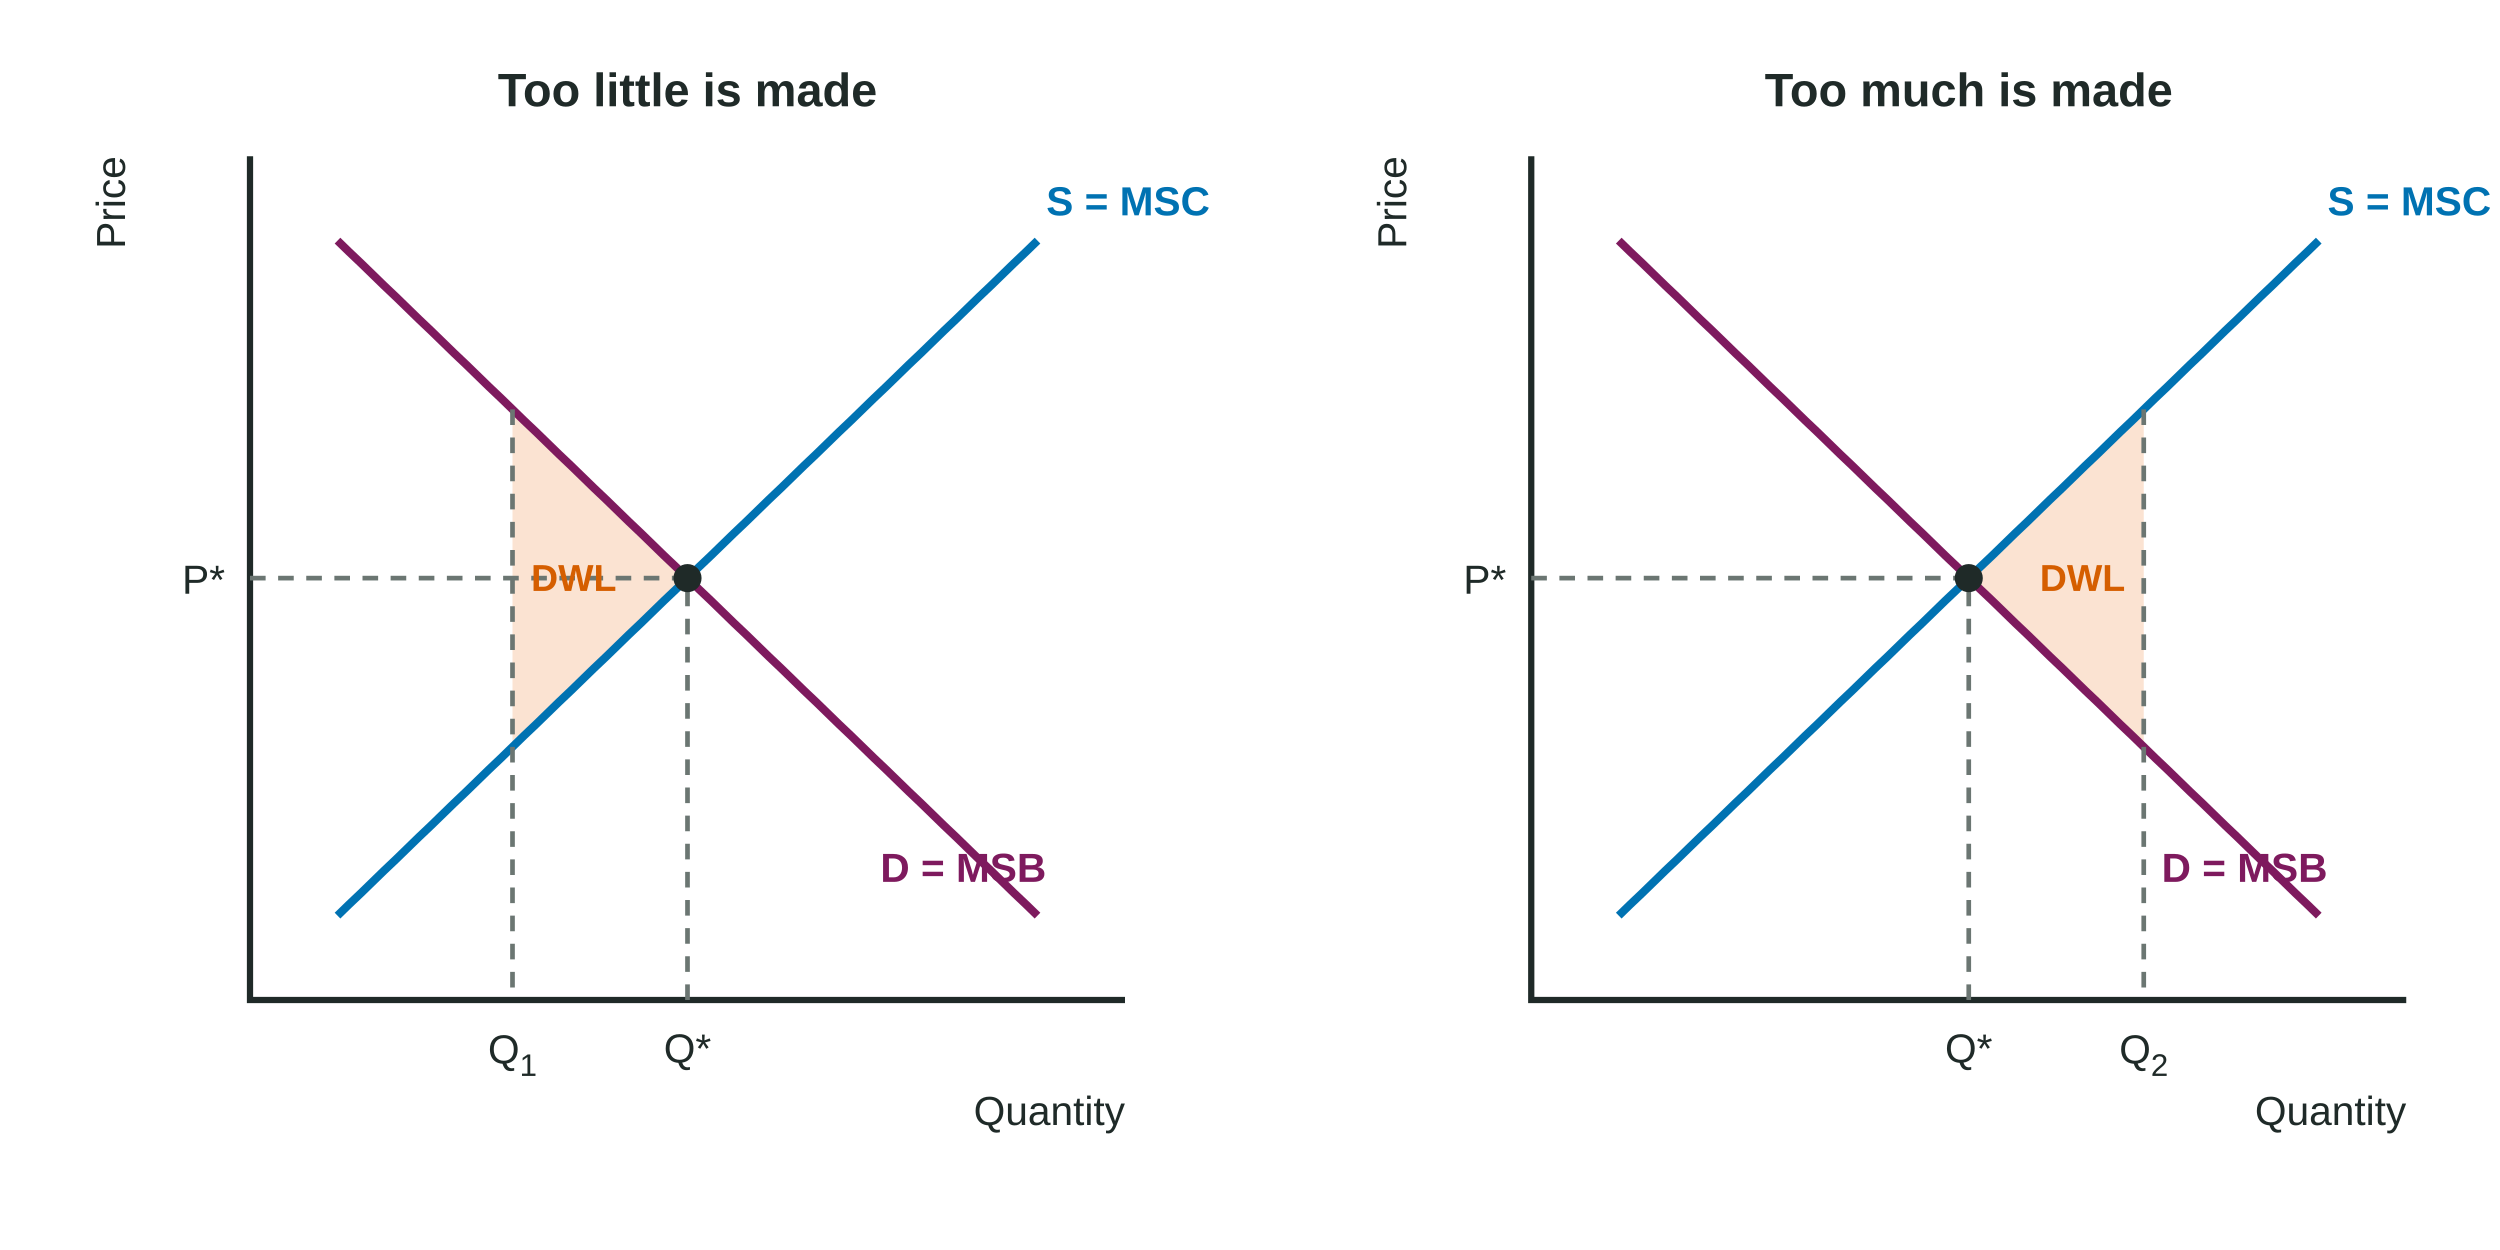
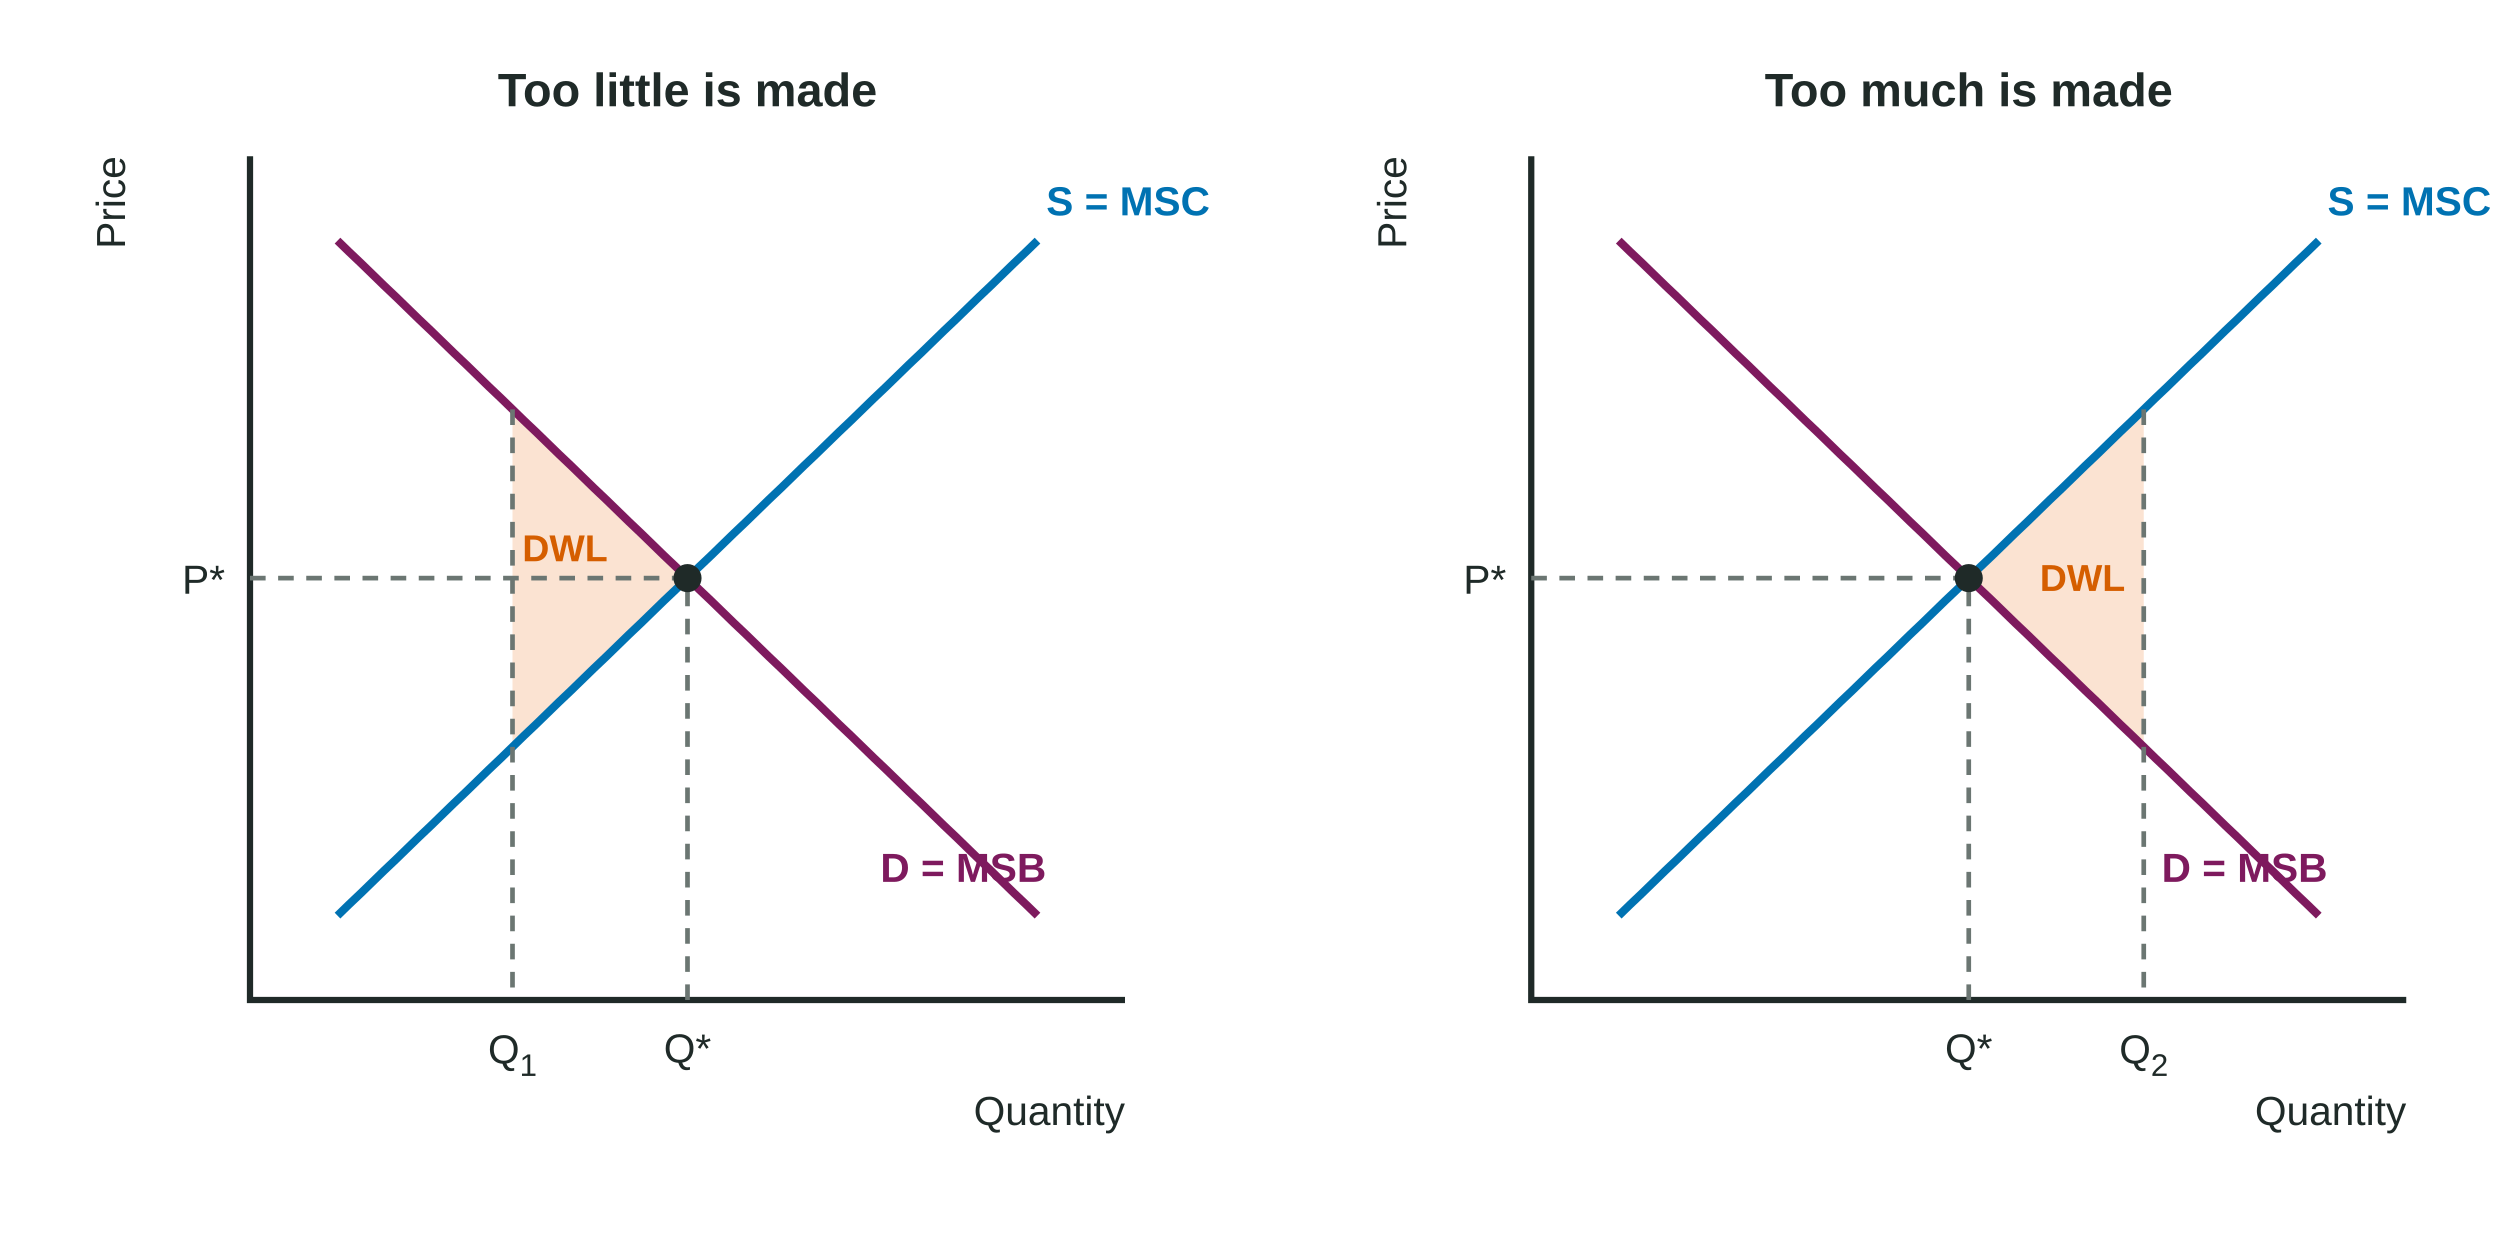
<svg xmlns="http://www.w3.org/2000/svg" viewBox="0 0 800 400" width="800" height="400" role="img" aria-labelledby="market-efficiency-dwl-t market-efficiency-dwl-d" font-family="Arial, Helvetica, sans-serif">
  <defs>
    <marker id="market-efficiency-dwl-ar" viewBox="0 0 10 10" refX="9" refY="5" markerWidth="7" markerHeight="7" orient="auto-start-reverse">
      <path d="M0,0 L10,5 L0,10 z" fill="#1F2A28" />
    </marker>
    <marker id="market-efficiency-dwl-arA" viewBox="0 0 10 10" refX="9" refY="5" markerWidth="7" markerHeight="7" orient="auto-start-reverse">
      <path d="M0,0 L10,5 L0,10 z" fill="#7E1A5E" />
    </marker>
    <marker id="market-efficiency-dwl-arV" viewBox="0 0 10 10" refX="9" refY="5" markerWidth="7" markerHeight="7" orient="auto-start-reverse">
      <path d="M0,0 L10,5 L0,10 z" fill="#D55E00" />
    </marker>
    <marker id="market-efficiency-dwl-arB" viewBox="0 0 10 10" refX="9" refY="5" markerWidth="7" markerHeight="7" orient="auto-start-reverse">
      <path d="M0,0 L10,5 L0,10 z" fill="#0072B2" />
    </marker>
  </defs>
  <rect width="800" height="400" fill="#FFFFFF" />
  <text x="220" y="34" font-size="15" font-weight="bold" fill="#1F2A28" text-anchor="middle">Too little is made</text>
  <path d="M80 50V320H360" fill="none" stroke="#1F2A28" stroke-width="2" />
  <text x="360" y="360" font-size="13" font-weight="normal" fill="#1F2A28" text-anchor="end">Quantity</text>
  <text transform="translate(40 50) rotate(-90)" font-size="13" fill="#1F2A28" text-anchor="end">Price</text>
  <path d="M164 239L164 131L220 185Z" fill="#FBE3D2" stroke="none" fill-opacity="1" />
  <path d="M108 77L111.7 80.6L115.5 84.2L119.2 87.8L122.9 91.4L126.7 95L130.4 98.6L134.1 102.2L137.9 105.8L141.6 109.4L145.3 113L149.1 116.6L152.8 120.2L156.5 123.8L160.3 127.4L164 131L167.7 134.6L171.5 138.2L175.2 141.8L178.9 145.4L182.7 149L186.4 152.6L190.1 156.2L193.9 159.8L197.6 163.4L201.3 167L205.1 170.6L208.8 174.2L212.5 177.8L216.3 181.4L220 185L223.7 188.6L227.5 192.2L231.2 195.8L234.9 199.4L238.7 203L242.4 206.6L246.1 210.2L249.9 213.8L253.6 217.4L257.3 221L261.1 224.6L264.8 228.2L268.5 231.8L272.3 235.4L276 239L279.7 242.6L283.5 246.2L287.2 249.8L290.9 253.4L294.7 257L298.4 260.6L302.1 264.2L305.9 267.8L309.6 271.4L313.3 275L317.1 278.6L320.8 282.2L324.5 285.8L328.3 289.4L332 293" fill="none" stroke="#7E1A5E" stroke-width="2.6" />
  <path d="M108 293L111.7 289.4L115.5 285.8L119.2 282.2L122.9 278.6L126.7 275L130.4 271.4L134.1 267.8L137.9 264.2L141.6 260.6L145.3 257L149.1 253.4L152.8 249.8L156.5 246.2L160.3 242.6L164 239L167.7 235.4L171.5 231.8L175.2 228.2L178.9 224.6L182.7 221L186.4 217.4L190.1 213.8L193.9 210.2L197.6 206.6L201.3 203L205.1 199.4L208.8 195.8L212.5 192.2L216.3 188.6L220 185L223.7 181.4L227.5 177.8L231.2 174.2L234.9 170.6L238.7 167L242.4 163.4L246.1 159.8L249.9 156.2L253.6 152.6L257.3 149L261.1 145.4L264.8 141.8L268.5 138.2L272.3 134.6L276 131L279.7 127.4L283.5 123.8L287.2 120.2L290.9 116.6L294.7 113L298.4 109.4L302.1 105.8L305.9 102.2L309.6 98.6L313.3 95L317.1 91.4L320.8 87.8L324.5 84.2L328.3 80.6L332 77" fill="none" stroke="#0072B2" stroke-width="2.6" />
  <path d="M80 185H220V320" fill="none" stroke="#6B7672" stroke-width="1.5" stroke-dasharray="5 4" />
  <circle cx="220" cy="185" r="4.5" fill="#1F2A28" />
  <text x="220" y="340" font-size="13" font-weight="normal" fill="#1F2A28" text-anchor="middle">Q*</text>
  <text x="72" y="190" font-size="13" font-weight="normal" fill="#1F2A28" text-anchor="end">P*</text>
  <path d="M164 131V320" stroke="#6B7672" stroke-width="1.5" stroke-dasharray="5 4" />
  <text x="164" y="340.3" font-size="13" font-weight="normal" fill="#1F2A28" text-anchor="middle">Q<tspan font-size="10" dy="4">1</tspan>
  </text>
  <text x="334.8" y="282.2" font-size="13" font-weight="bold" fill="#7E1A5E" text-anchor="end">D = MSB</text>
  <text x="334.8" y="68.9" font-size="13" font-weight="bold" fill="#0072B2" text-anchor="start">S = MSC</text>
-   <text x="183.6" y="189.1" font-size="12" font-weight="bold" fill="#D55E00" text-anchor="middle">DWL</text>
+   <text x="180.8" y="179.6" font-size="12" font-weight="bold" fill="#D55E00" text-anchor="middle">DWL</text>
  <text x="630" y="34" font-size="15" font-weight="bold" fill="#1F2A28" text-anchor="middle">Too much is made</text>
  <path d="M490 50V320H770" fill="none" stroke="#1F2A28" stroke-width="2" />
  <text x="770" y="360" font-size="13" font-weight="normal" fill="#1F2A28" text-anchor="end">Quantity</text>
  <text transform="translate(450 50) rotate(-90)" font-size="13" fill="#1F2A28" text-anchor="end">Price</text>
  <path d="M630 185L686 131L686 239Z" fill="#FBE3D2" stroke="none" fill-opacity="1" />
  <path d="M518 77L521.7 80.6L525.5 84.2L529.2 87.8L532.9 91.4L536.7 95L540.4 98.6L544.1 102.2L547.9 105.8L551.6 109.4L555.3 113L559.1 116.6L562.8 120.2L566.5 123.8L570.3 127.4L574 131L577.7 134.6L581.5 138.2L585.2 141.8L588.9 145.4L592.7 149L596.4 152.6L600.1 156.2L603.9 159.8L607.6 163.4L611.3 167L615.1 170.6L618.8 174.2L622.5 177.8L626.3 181.4L630 185L633.7 188.6L637.5 192.2L641.2 195.8L644.9 199.4L648.7 203L652.4 206.6L656.1 210.2L659.9 213.8L663.6 217.4L667.3 221L671.1 224.6L674.8 228.2L678.5 231.8L682.3 235.4L686 239L689.7 242.6L693.5 246.2L697.2 249.8L700.9 253.4L704.7 257L708.4 260.6L712.1 264.2L715.9 267.8L719.6 271.4L723.3 275L727.1 278.6L730.8 282.2L734.5 285.8L738.3 289.4L742 293" fill="none" stroke="#7E1A5E" stroke-width="2.6" />
  <path d="M518 293L521.7 289.4L525.5 285.8L529.2 282.2L532.9 278.6L536.7 275L540.4 271.4L544.1 267.8L547.9 264.2L551.6 260.6L555.3 257L559.1 253.4L562.8 249.8L566.5 246.2L570.3 242.6L574 239L577.7 235.4L581.5 231.8L585.2 228.2L588.9 224.6L592.7 221L596.4 217.4L600.1 213.8L603.9 210.2L607.6 206.6L611.3 203L615.1 199.4L618.8 195.8L622.5 192.2L626.3 188.6L630 185L633.7 181.4L637.5 177.8L641.2 174.2L644.9 170.6L648.7 167L652.4 163.4L656.1 159.8L659.9 156.2L663.6 152.6L667.3 149L671.1 145.4L674.8 141.8L678.5 138.2L682.3 134.6L686 131L689.7 127.4L693.5 123.8L697.2 120.2L700.9 116.6L704.7 113L708.4 109.4L712.1 105.8L715.9 102.2L719.6 98.6L723.3 95L727.1 91.4L730.8 87.8L734.5 84.2L738.3 80.6L742 77" fill="none" stroke="#0072B2" stroke-width="2.6" />
  <path d="M490 185H630V320" fill="none" stroke="#6B7672" stroke-width="1.5" stroke-dasharray="5 4" />
  <circle cx="630" cy="185" r="4.5" fill="#1F2A28" />
  <text x="630" y="340" font-size="13" font-weight="normal" fill="#1F2A28" text-anchor="middle">Q*</text>
  <text x="482" y="190" font-size="13" font-weight="normal" fill="#1F2A28" text-anchor="end">P*</text>
  <path d="M686 131V320" stroke="#6B7672" stroke-width="1.5" stroke-dasharray="5 4" />
  <text x="686" y="340.3" font-size="13" font-weight="normal" fill="#1F2A28" text-anchor="middle">Q<tspan font-size="10" dy="4">2</tspan>
  </text>
  <text x="744.8" y="282.2" font-size="13" font-weight="bold" fill="#7E1A5E" text-anchor="end">D = MSB</text>
  <text x="744.8" y="68.9" font-size="13" font-weight="bold" fill="#0072B2" text-anchor="start">S = MSC</text>
  <text x="666.4" y="189.1" font-size="12" font-weight="bold" fill="#D55E00" text-anchor="middle">DWL</text>
</svg>
